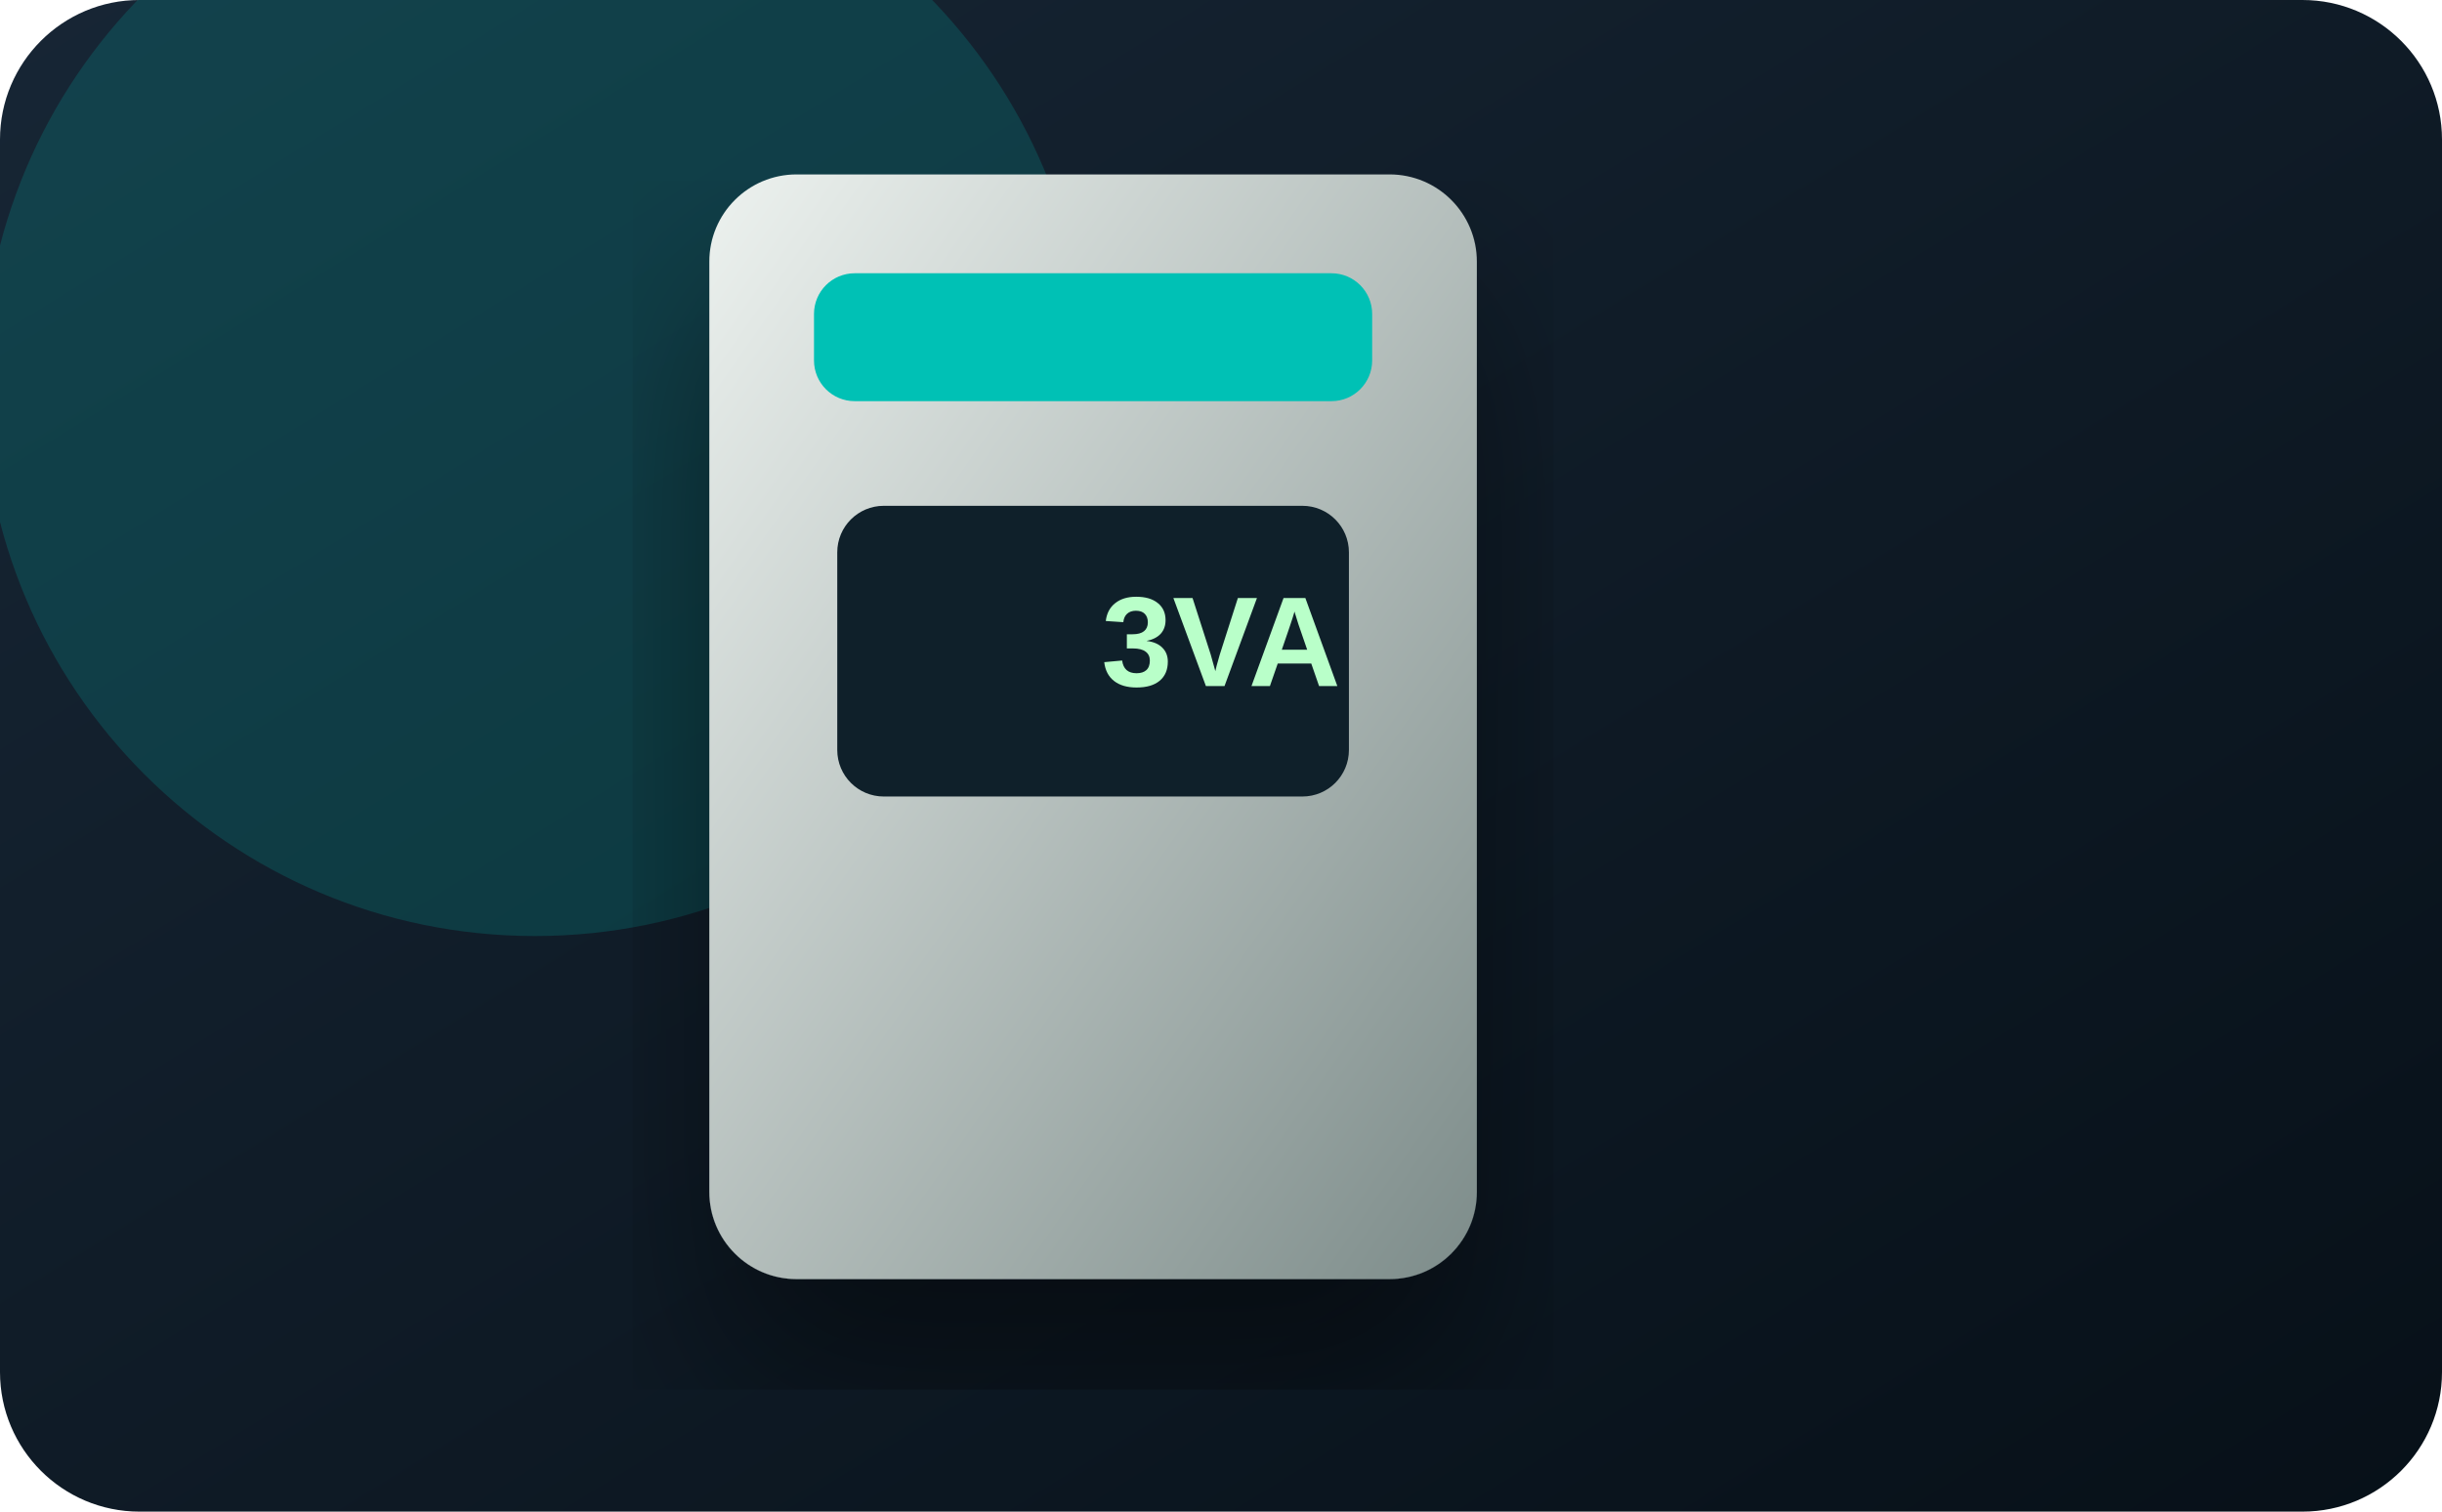
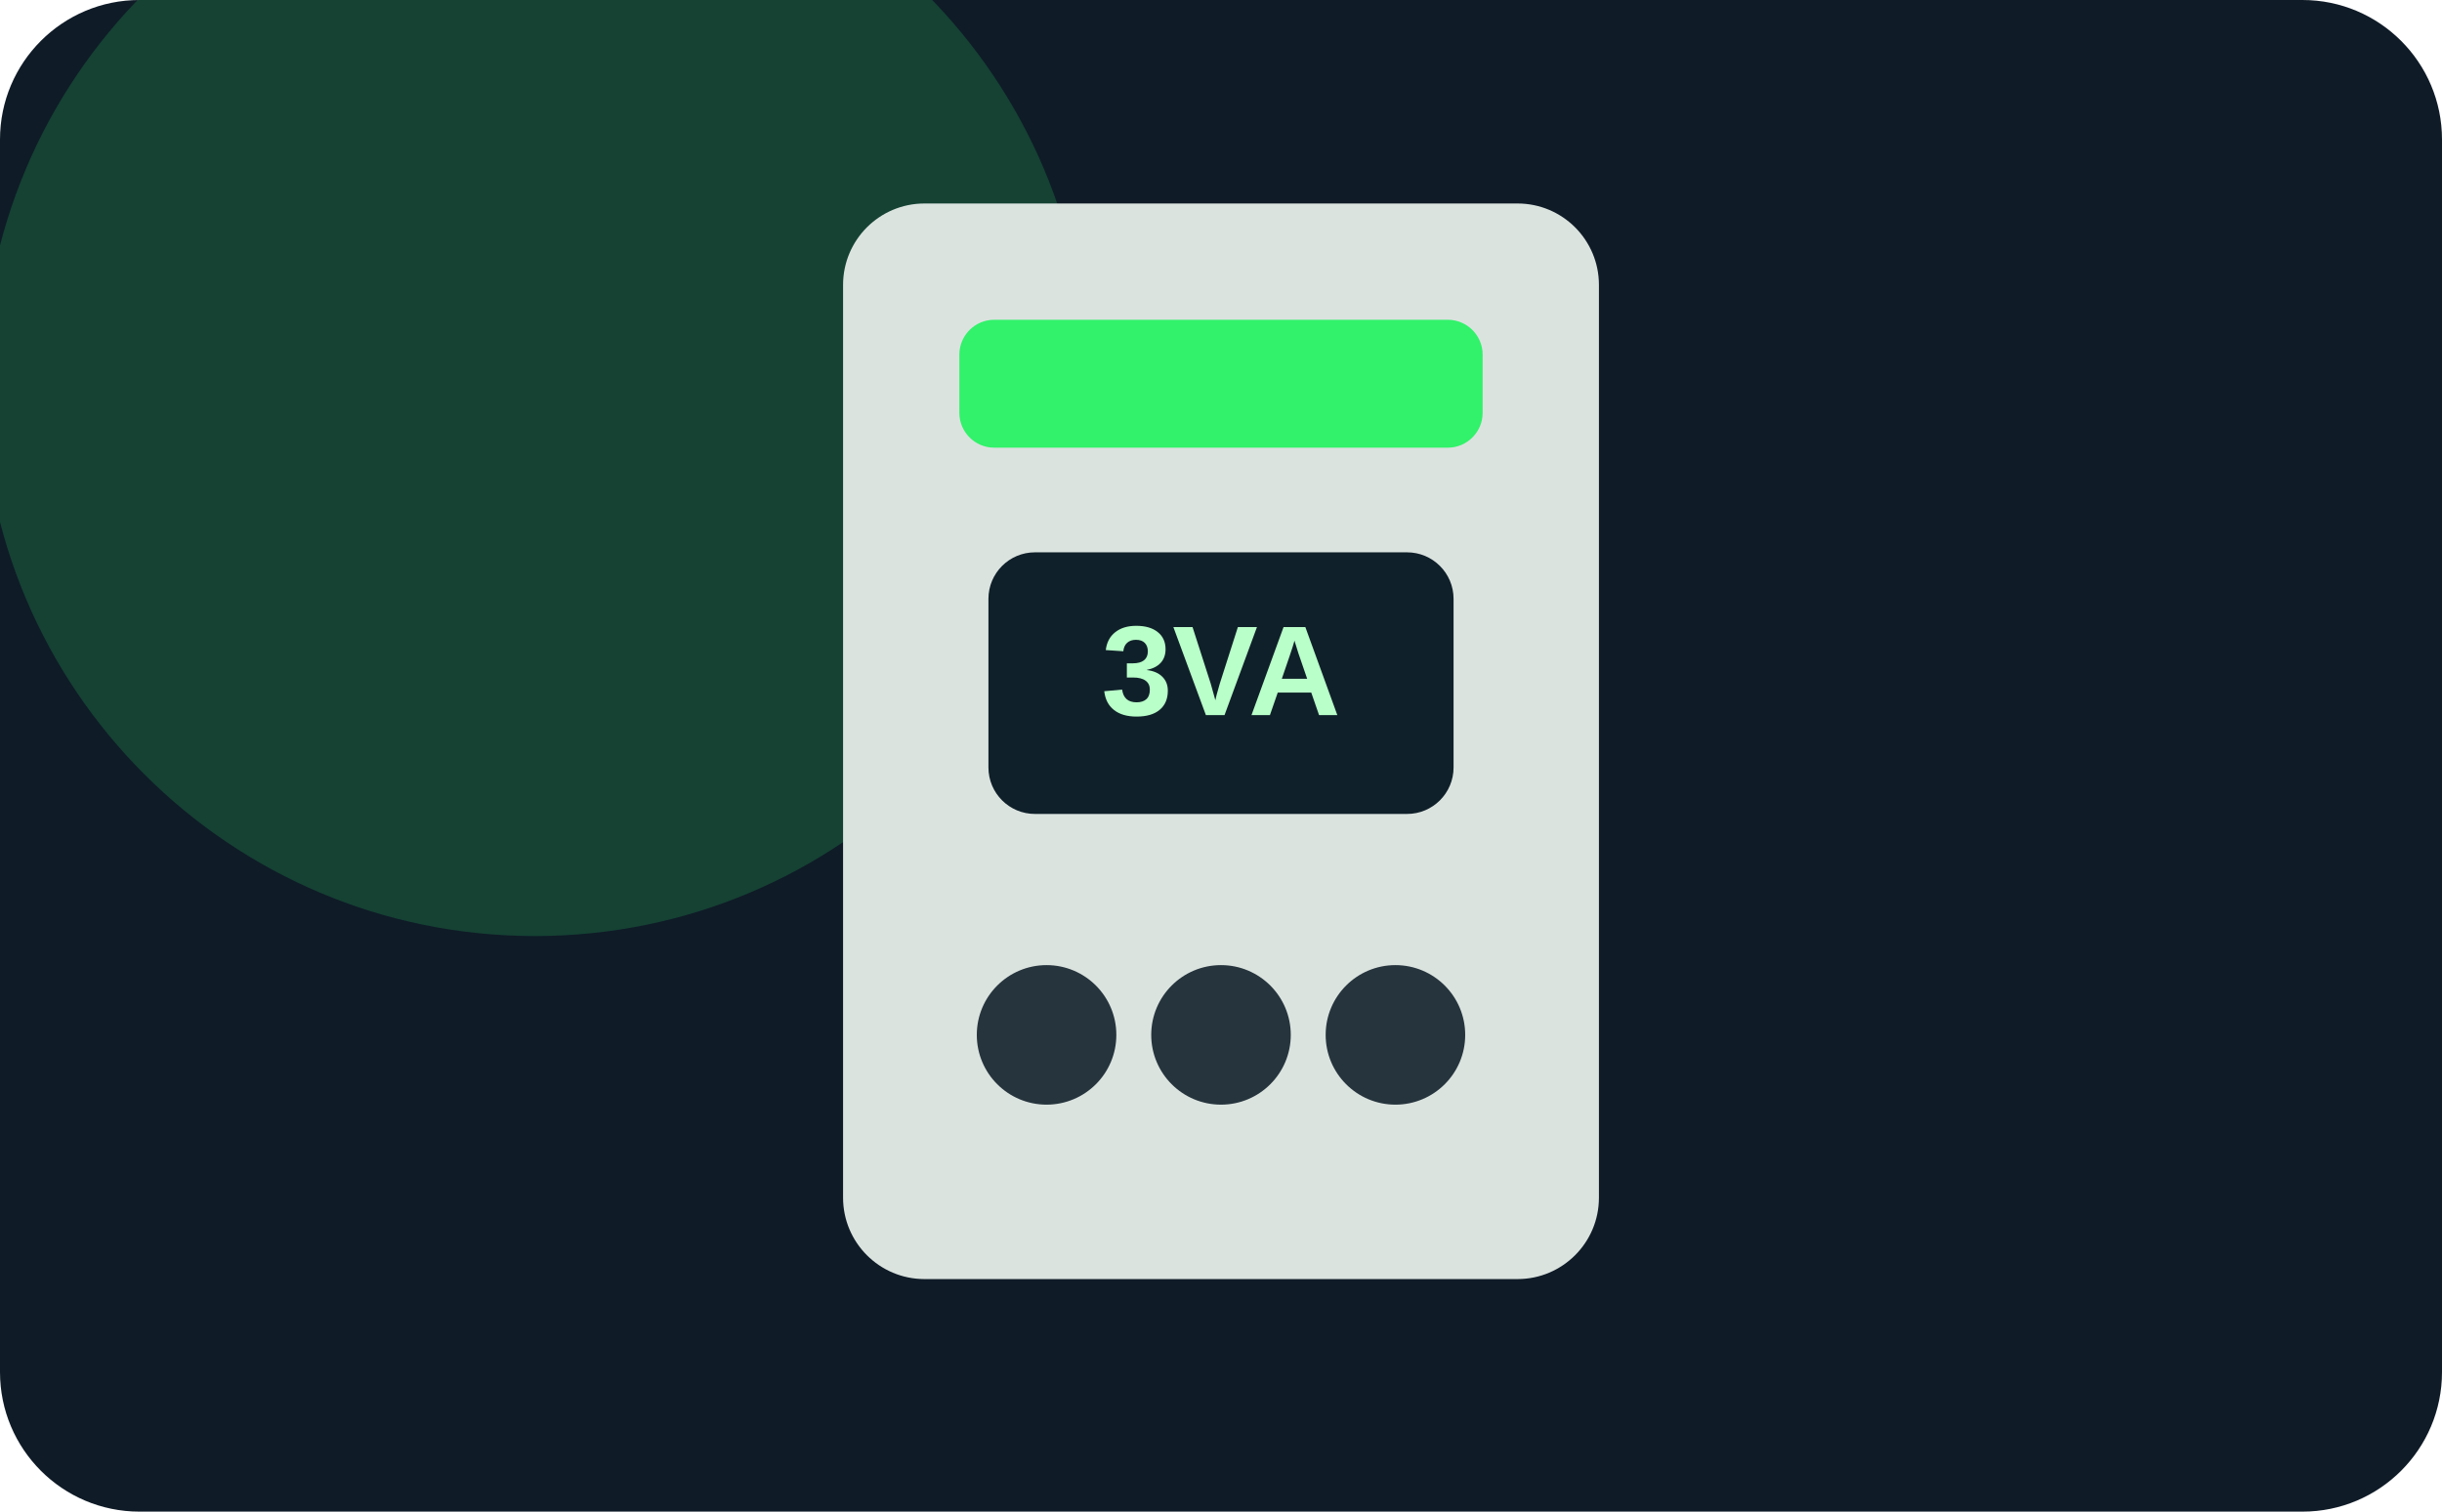
<svg xmlns="http://www.w3.org/2000/svg" width="420" height="260" viewBox="0 0 420 260">
-   <defs>
-     <linearGradient id="bg" x1="0" x2="1" y1="0" y2="1">
-       <stop offset="0" stop-color="#172635" />
-       <stop offset="1" stop-color="#071018" />
-     </linearGradient>
-     <linearGradient id="body" x1="0" x2="1" y1="0" y2="1">
-       <stop offset="0" stop-color="#edf2ef" />
-       <stop offset="1" stop-color="#7d8c8a" />
-     </linearGradient>
-     <filter id="s">
-       <feDropShadow dx="0" dy="20" stdDeviation="16" flood-color="#000" flood-opacity=".45" />
-     </filter>
-   </defs>
-   <rect width="420" height="260" rx="24" fill="url(#bg)" />
-   <circle cx="92" cy="66" r="95" fill="#00c1b5" opacity=".18" />
-   <rect x="122" y="30" width="132" height="190" rx="15" fill="url(#body)" filter="url(#s)" />
-   <rect x="140" y="47" width="96" height="22" rx="7" fill="#00c1b5" />
-   <rect x="144" y="87" width="88" height="50" rx="8" fill="#0f202a" />
-   <text x="210" y="118" fill="#b9ffc9" font-family="Arial" font-size="22" font-weight="700" text-anchor="middle">3VA</text>
+   <rect width="420" height="260" rx="24" fill="#0f1b27" />
+   <circle cx="92" cy="66" r="95" fill="#31f26a" opacity=".18" />
+   <rect x="145" y="35" width="130" height="185" rx="14" fill="#dbe3df" />
+   <rect x="165" y="55" width="90" height="22" rx="6" fill="#31f26a" />
+   <rect x="170" y="95" width="80" height="45" rx="8" fill="#10202a" />
+   <text x="210" y="123" fill="#b9ffc9" font-family="Arial" font-size="22" font-weight="700" text-anchor="middle">3VA</text>
+   <circle cx="180" cy="178" r="12" fill="#26343d" />
+   <circle cx="210" cy="178" r="12" fill="#26343d" />
+   <circle cx="240" cy="178" r="12" fill="#26343d" />
</svg>
